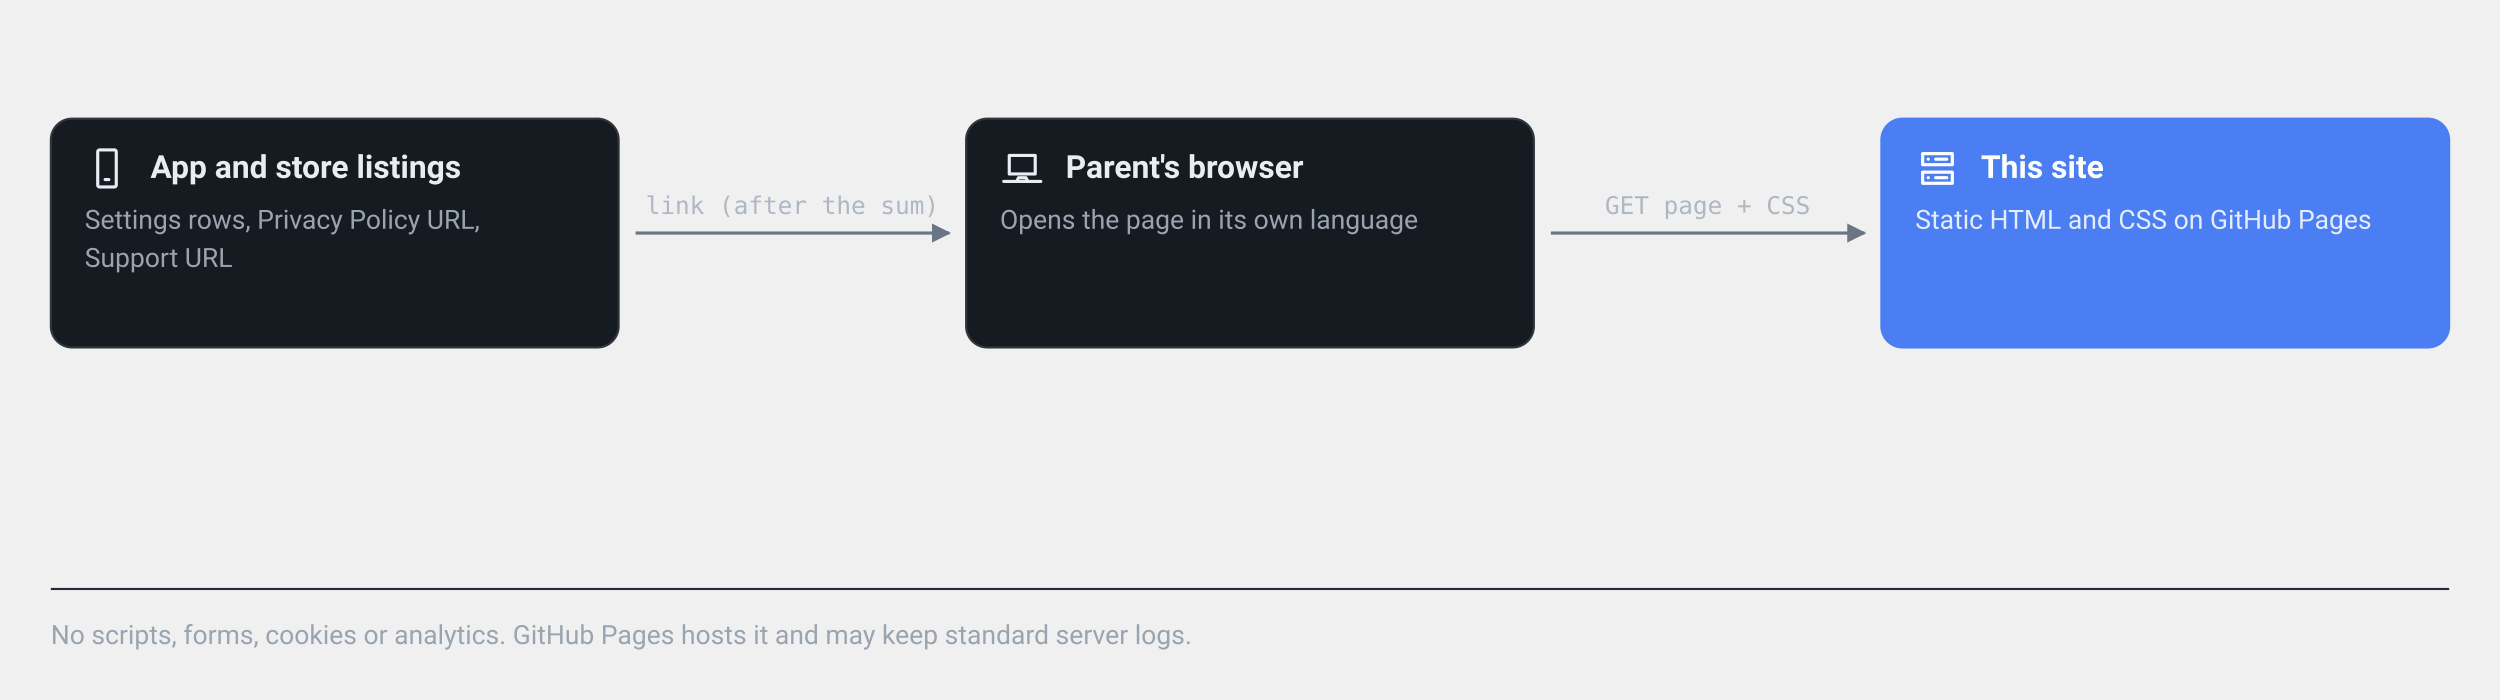
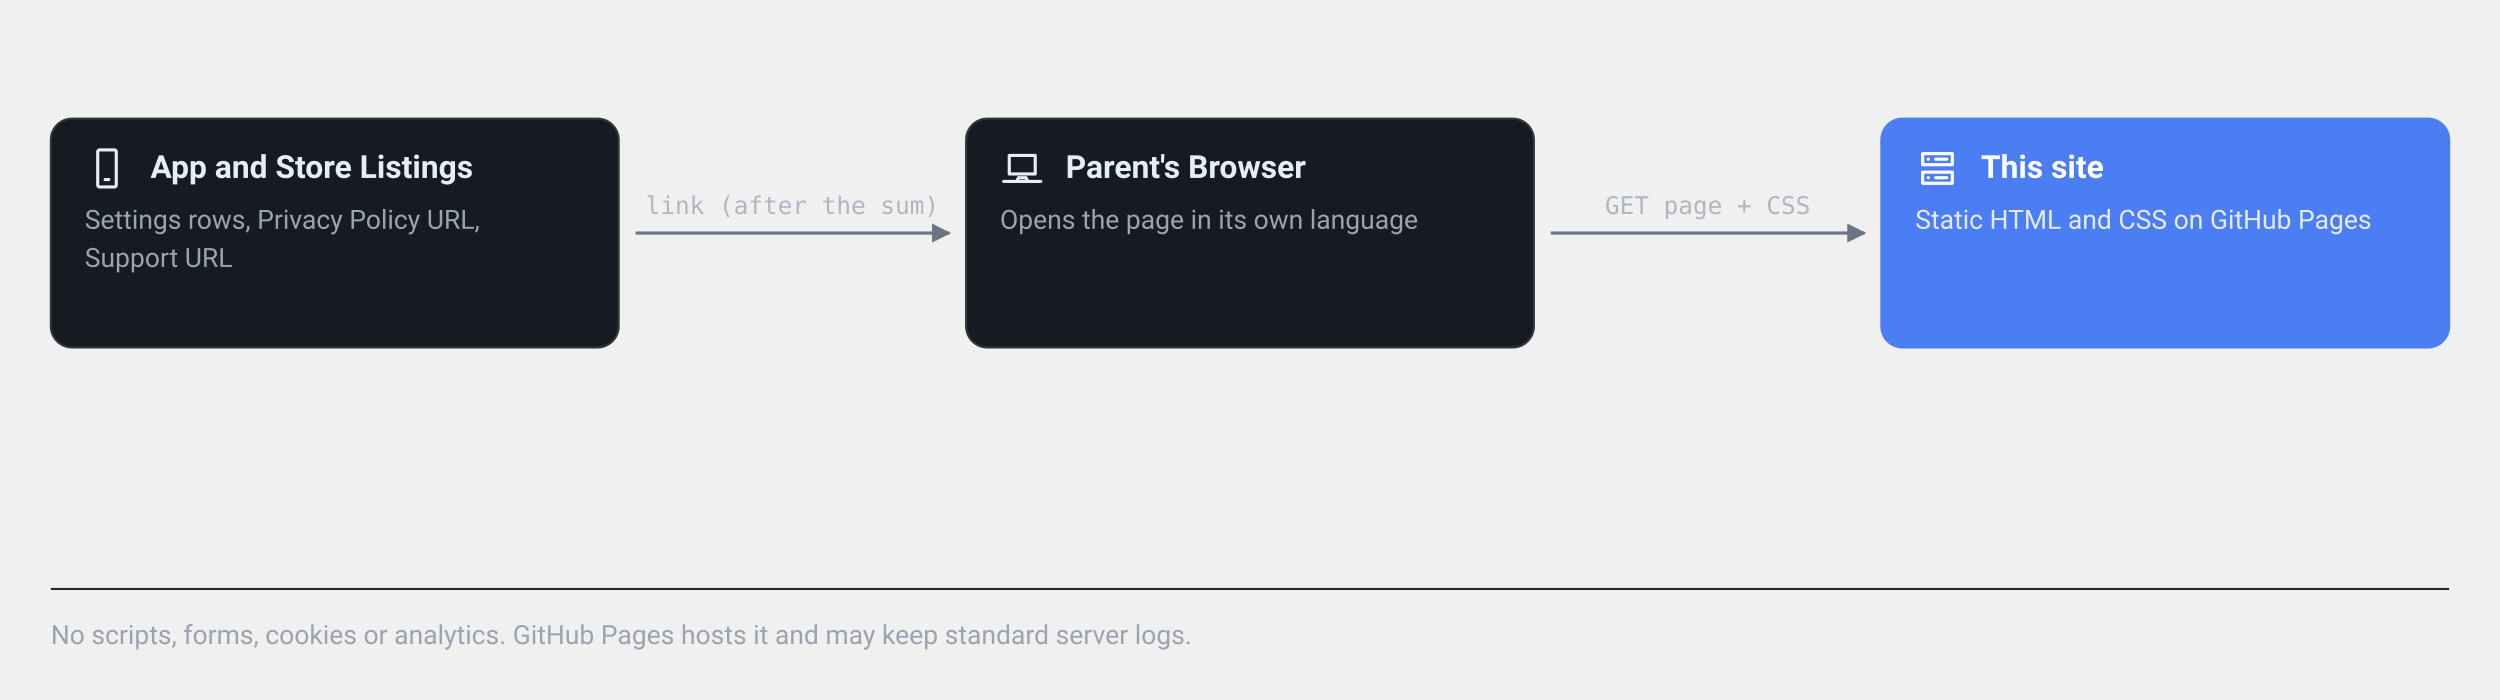
<svg xmlns="http://www.w3.org/2000/svg" viewBox="0 0 1180 330" width="1180" height="330" role="img" aria-label="The app's settings and the store listings link to this site; a parent's browser fetches static HTML and CSS from GitHub Pages.">
  <defs>
    <marker id="a" viewBox="0 0 10 10" refX="9" refY="5" markerWidth="6" markerHeight="6" orient="auto-start-reverse">
      <path d="M0 0 10 5 0 10z" fill="#6b7684" />
    </marker>
    <marker id="b" viewBox="0 0 10 10" refX="1" refY="5" markerWidth="6" markerHeight="6" orient="auto">
      <path d="M10 0 0 5 10 10z" fill="#6b7684" />
    </marker>
  </defs>
  <rect x="24" y="56" width="268" height="108" rx="10" fill="#161b22" stroke="#30363d" stroke-width="1" />
  <g transform="translate(40.0,69.0) scale(0.875)" fill="none" stroke="#e6edf3" stroke-width="1.7" stroke-linecap="round" stroke-linejoin="round">
    <path d="M8 2h8a1 1 0 0 1 1 1v18a1 1 0 0 1-1 1H8a1 1 0 0 1-1-1V3a1 1 0 0 1 1-1z M11 18h2" />
  </g>
-   <text x="71.0" y="84.0" font-family="system-ui,-apple-system,'Segoe UI',Roboto,Helvetica,Arial,sans-serif" font-size="15" fill="#e6edf3" text-anchor="start" font-weight="600">App and store listings</text>
+   <text x="71.0" y="84.0" font-family="system-ui,-apple-system,'Segoe UI',Roboto,Helvetica,Arial,sans-serif" font-size="15" fill="#e6edf3" text-anchor="start" font-weight="600">App and Store Listings</text>
  <text x="40.0" y="108.0" font-family="system-ui,-apple-system,'Segoe UI',Roboto,Helvetica,Arial,sans-serif" font-size="12.5" fill="#9aa4b0" text-anchor="start">Settings rows, Privacy Policy URL,</text>
  <text x="40.0" y="126.0" font-family="system-ui,-apple-system,'Segoe UI',Roboto,Helvetica,Arial,sans-serif" font-size="12.5" fill="#9aa4b0" text-anchor="start">Support URL</text>
  <rect x="456" y="56" width="268" height="108" rx="10" fill="#161b22" stroke="#30363d" stroke-width="1" />
  <g transform="translate(472.0,69.0) scale(0.875)" fill="none" stroke="#e6edf3" stroke-width="1.7" stroke-linecap="round" stroke-linejoin="round">
    <path d="M5 5h14v10H5z M2 19h20 M9 19l1-2h4l1 2" />
  </g>
-   <text x="503.0" y="84.0" font-family="system-ui,-apple-system,'Segoe UI',Roboto,Helvetica,Arial,sans-serif" font-size="15" fill="#e6edf3" text-anchor="start" font-weight="600">Parent's browser</text>
+   <text x="503.0" y="84.0" font-family="system-ui,-apple-system,'Segoe UI',Roboto,Helvetica,Arial,sans-serif" font-size="15" fill="#e6edf3" text-anchor="start" font-weight="600">Parent's Browser</text>
  <text x="472.0" y="108.0" font-family="system-ui,-apple-system,'Segoe UI',Roboto,Helvetica,Arial,sans-serif" font-size="12.5" fill="#9aa4b0" text-anchor="start">Opens the page in its own language</text>
  <rect x="888" y="56" width="268" height="108" rx="10" fill="#4c7ef3" stroke="#4c7ef3" stroke-width="1" />
  <g transform="translate(904.0,69.0) scale(0.875)" fill="none" stroke="#ffffff" stroke-width="1.7" stroke-linecap="round" stroke-linejoin="round">
    <path d="M4 4h16v6H4z M4 14h16v6H4z M7 7h.01 M7 17h.01 M11 7h6 M11 17h6" />
  </g>
  <text x="935.0" y="84.0" font-family="system-ui,-apple-system,'Segoe UI',Roboto,Helvetica,Arial,sans-serif" font-size="15" fill="#ffffff" text-anchor="start" font-weight="600">This site</text>
  <text x="904.0" y="108.0" font-family="system-ui,-apple-system,'Segoe UI',Roboto,Helvetica,Arial,sans-serif" font-size="12.5" fill="#ffffff" text-anchor="start" opacity="0.85">Static HTML and CSS on GitHub Pages</text>
  <polyline points="300,110.0 448,110.0" fill="none" stroke="#6b7684" stroke-width="1.5" marker-end="url(#a)" />
  <text x="374.0" y="101.0" font-family="ui-monospace,SFMono-Regular,'SF Mono',Menlo,Consolas,monospace" font-size="11.5" fill="#aeb7c2" text-anchor="middle">link (after the sum)</text>
  <polyline points="732,110.0 880,110.0" fill="none" stroke="#6b7684" stroke-width="1.5" marker-end="url(#a)" />
  <text x="806.0" y="101.0" font-family="ui-monospace,SFMono-Regular,'SF Mono',Menlo,Consolas,monospace" font-size="11.5" fill="#aeb7c2" text-anchor="middle">GET page + CSS</text>
  <line x1="24" y1="278" x2="1156" y2="278" stroke="#232a33" stroke-width="1" />
  <text x="24.0" y="304.0" font-family="system-ui,-apple-system,'Segoe UI',Roboto,Helvetica,Arial,sans-serif" font-size="12.5" fill="#9aa4b0" text-anchor="start">No scripts, forms, cookies or analytics. GitHub Pages hosts it and may keep standard server logs.</text>
</svg>
